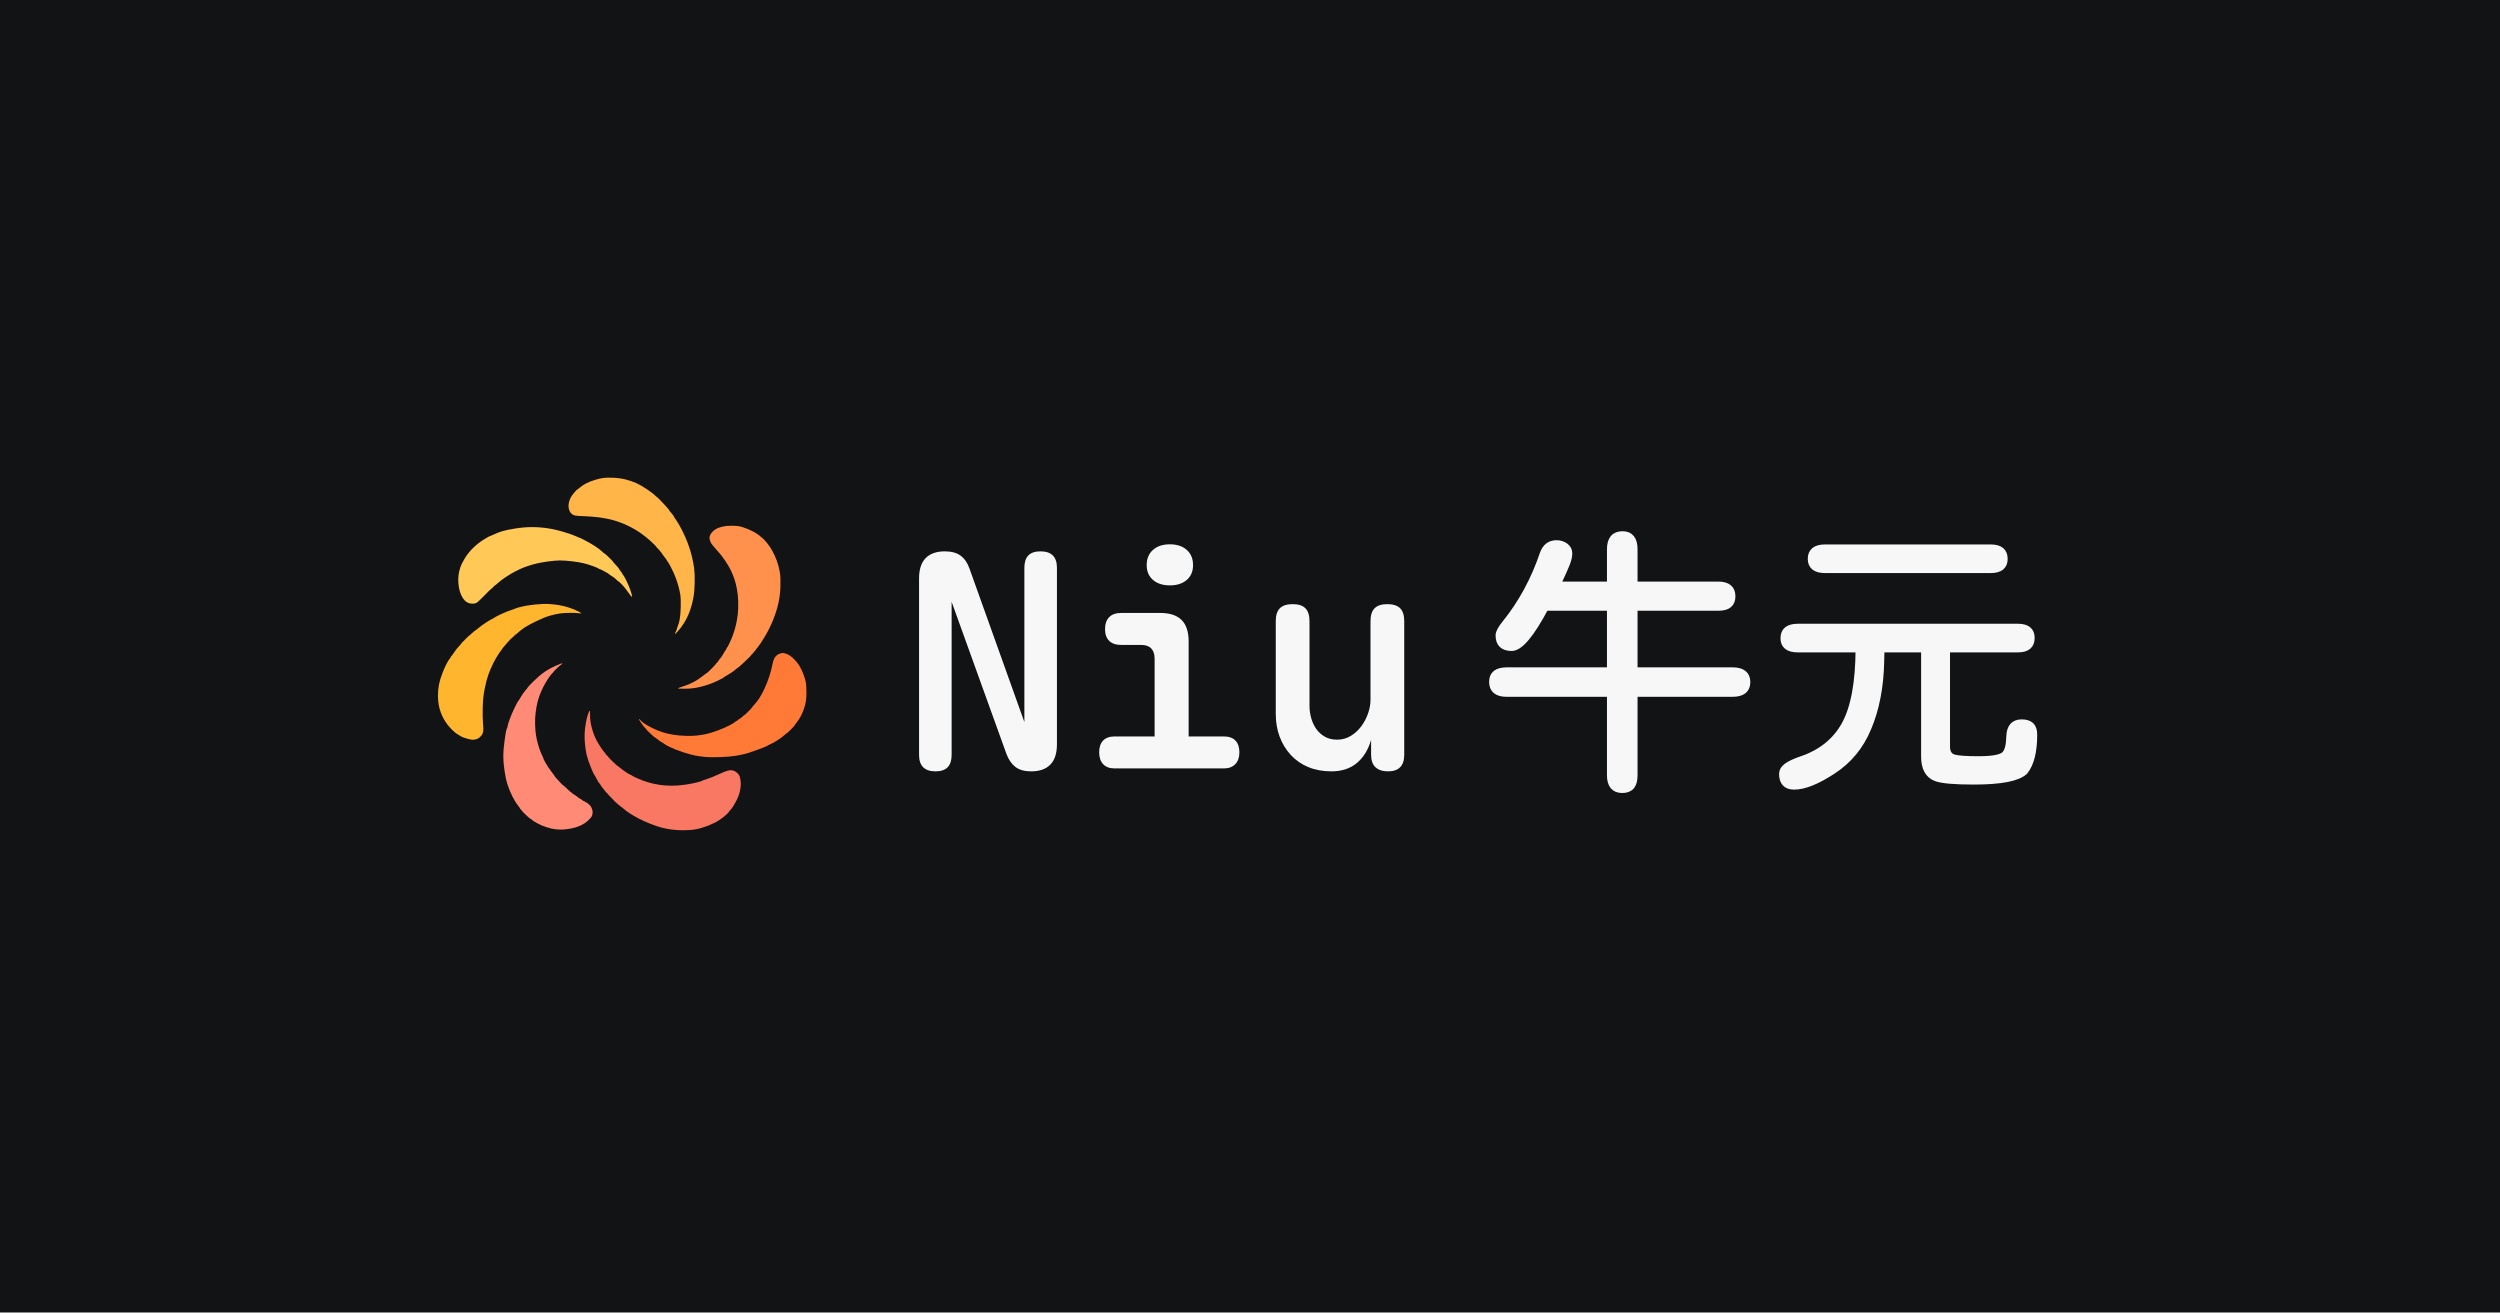
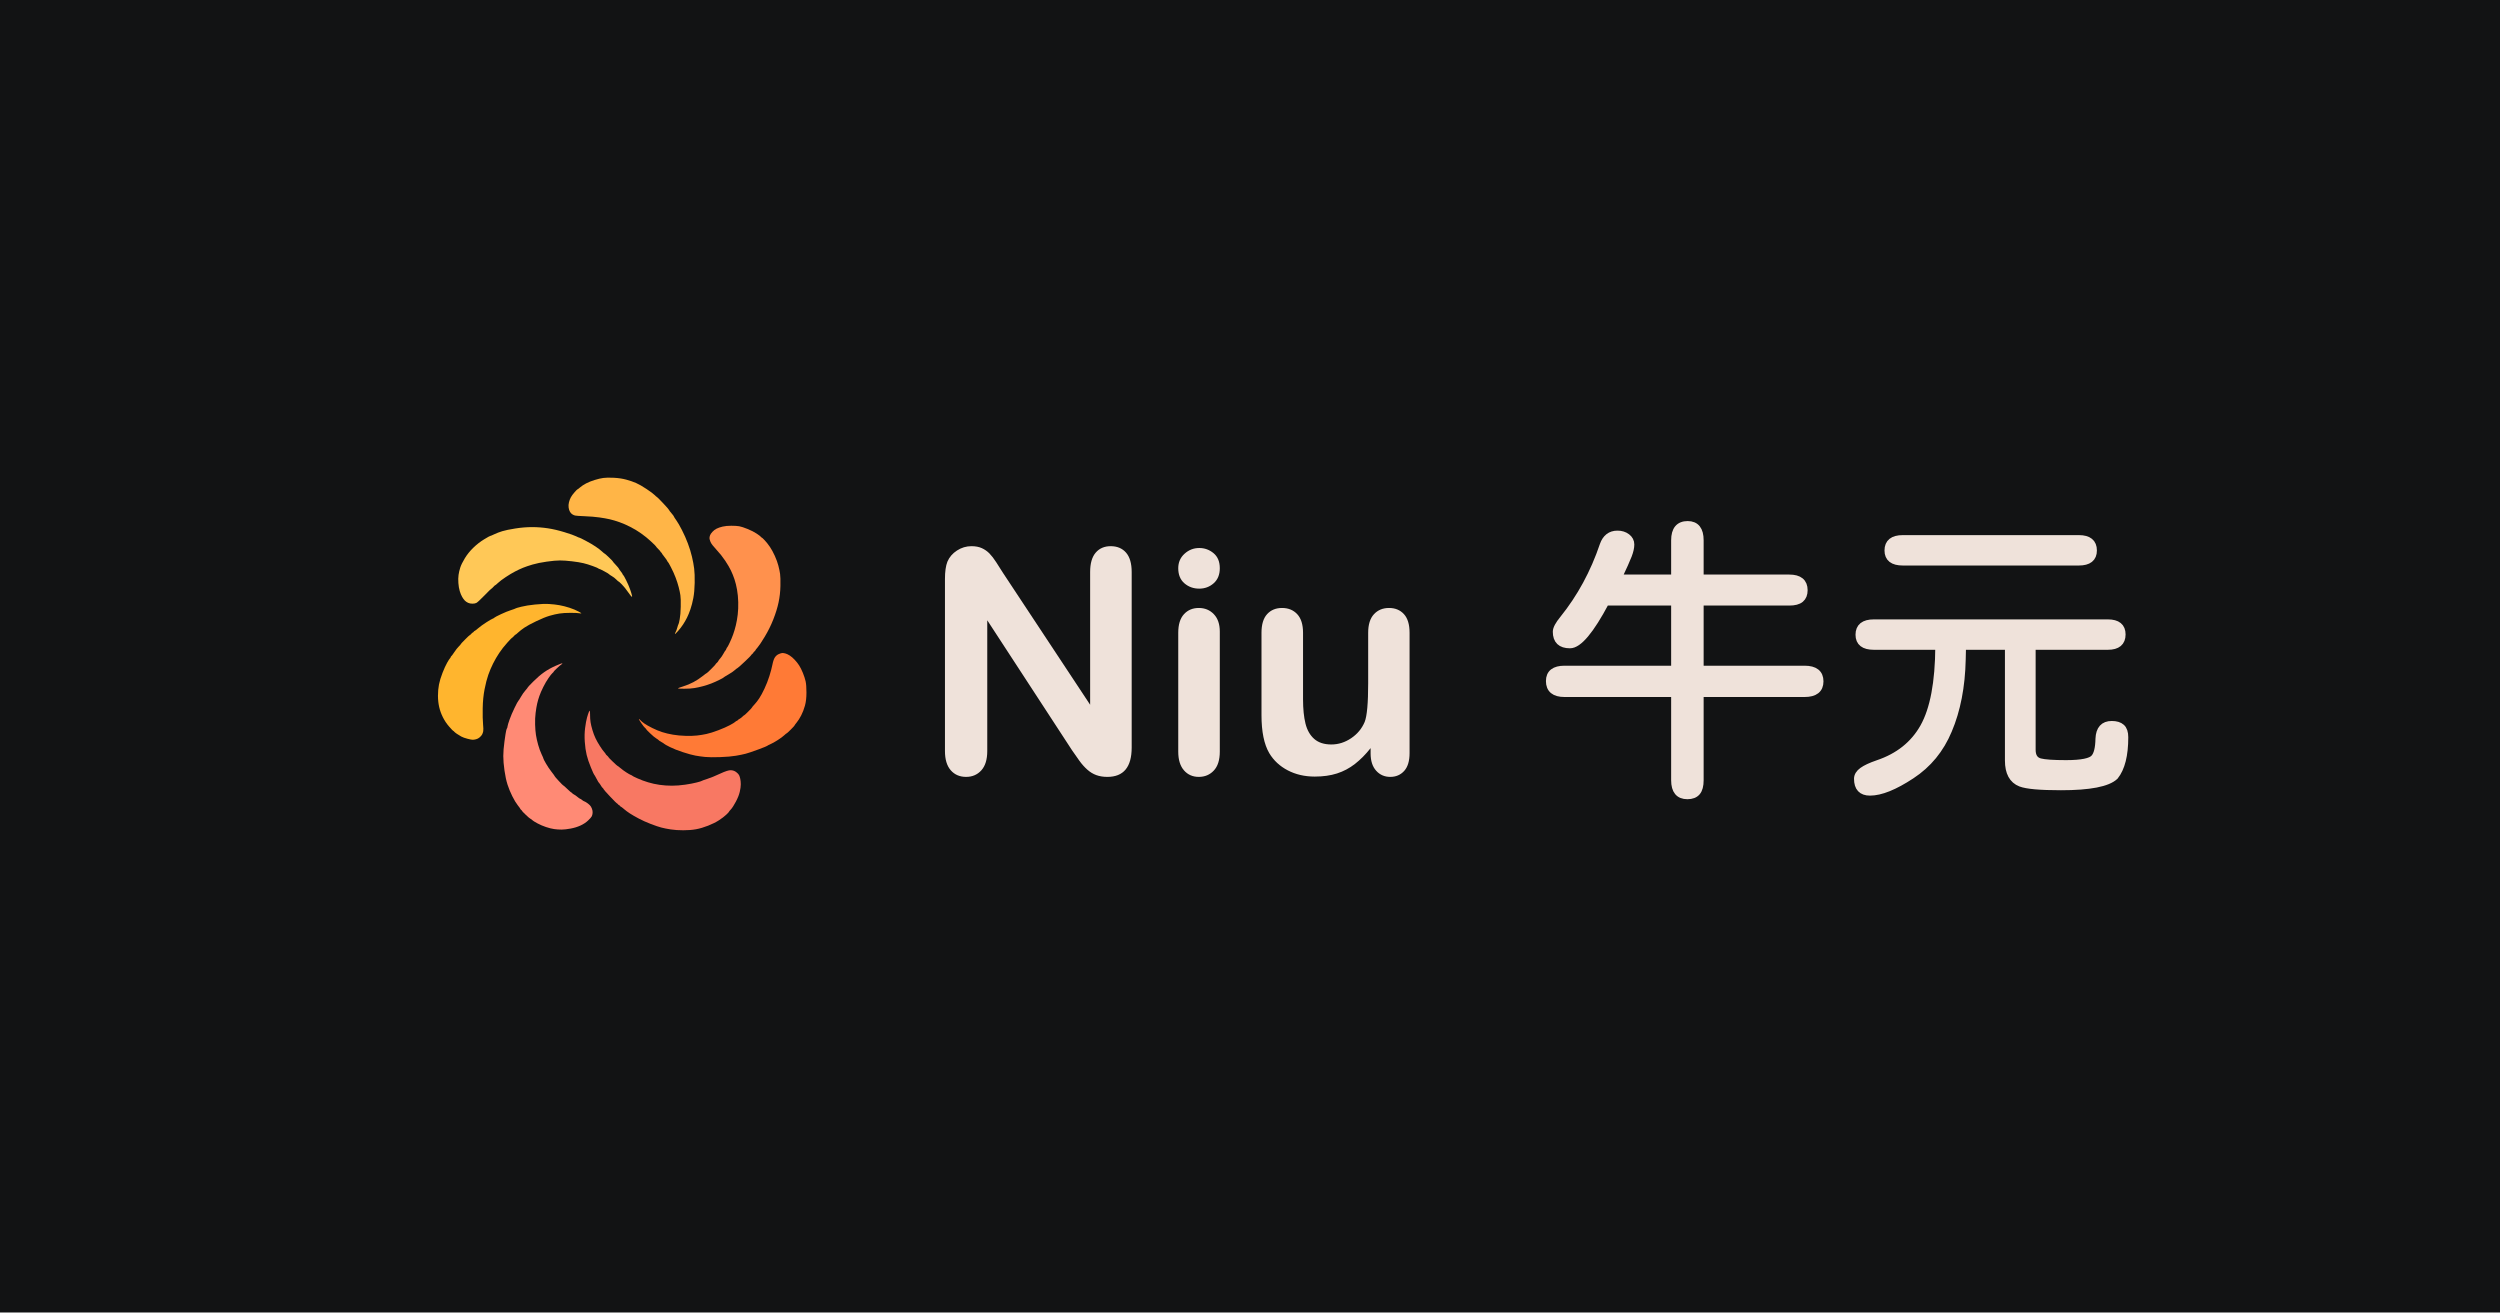
<svg xmlns="http://www.w3.org/2000/svg" width="1200" height="630" viewBox="0 0 1200 630" role="img" aria-label="Niu 牛元">
  <rect width="1200" height="630" fill="#121314" />
  <g transform="translate(195.2 213) scale(1.6)">
    <g transform="translate(0 0) scale(0.1020734)">
      <path fill="#FFC857" d="M 319.5 249.0 Q 345 245 368.5 245.0 Q 392 245 415.0 248.5 Q 438 252 464.0 260.0 Q 490 268 498.0 272.0 Q 506 276 507.5 276.0 Q 509 276 526.0 285.0 Q 543 294 555.0 302.0 Q 567 310 574.0 316.5 Q 581 323 582.0 323.0 Q 583 323 594.5 334.0 Q 606 345 606.0 346.0 Q 606 347 614.5 356.0 Q 623 365 624.0 367.5 Q 625 370 629.5 375.5 Q 634 381 634.5 383.0 Q 635 385 636.5 386.0 Q 638 387 645.0 401.0 Q 652 415 656.5 427.5 Q 661 440 662.5 447.5 Q 664 455 652.5 438.5 Q 641 422 632.5 413.5 Q 624 405 623.0 405.0 Q 622 405 616.0 399.0 Q 610 393 603.0 389.0 Q 596 385 595.0 383.5 Q 594 382 581.0 375.0 Q 568 368 566.5 368.0 Q 565 368 563.5 366.5 Q 562 365 547.0 359.5 Q 532 354 519.5 351.0 Q 507 348 486.0 345.5 Q 465 343 450.5 343.0 Q 436 343 411.5 346.5 Q 387 350 370.0 355.0 Q 353 360 342.0 364.5 Q 331 369 318.5 375.5 Q 306 382 291.0 392.0 Q 276 402 268.5 409.0 Q 261 416 260.0 416.0 Q 259 416 254.5 421.0 Q 250 426 249.0 426.0 Q 248 426 228.5 446.0 Q 209 466 204.5 468.0 Q 200 470 193.0 470.0 Q 186 470 180.5 467.5 Q 175 465 171.0 461.0 Q 167 457 163.0 450.0 Q 159 443 156.0 433.0 Q 153 423 152.0 409.5 Q 151 396 152.5 385.5 Q 154 375 157.5 364.0 Q 161 353 171.0 336.5 Q 181 320 196.0 305.5 Q 211 291 227.5 281.0 Q 244 271 245.5 271.0 Q 247 271 257.5 266.0 Q 268 261 281.0 257.0 Q 294 253 319.5 249.0 Z" />
      <path fill="#FFB547" d="M 578.0 100.5 Q 589 99 609.0 100.0 Q 629 101 645.5 105.5 Q 662 110 674.5 115.5 Q 687 121 705.0 133.0 Q 723 145 728.5 150.5 Q 734 156 735.5 156.5 Q 737 157 753.5 174.5 Q 770 192 771.0 194.5 Q 772 197 778.5 204.5 Q 785 212 785.5 214.0 Q 786 216 792.5 225.0 Q 799 234 809.0 253.5 Q 819 273 826.5 293.0 Q 834 313 838.5 332.0 Q 843 351 845.0 367.0 Q 847 383 846.5 409.0 Q 846 435 842.5 453.5 Q 839 472 834.0 486.5 Q 829 501 824.0 511.0 Q 819 521 812.5 531.0 Q 806 541 797.5 550.5 Q 789 560 788.5 559.0 Q 788 558 790.5 553.5 Q 793 549 795.5 540.0 Q 798 531 799.0 530.0 Q 800 529 802.5 515.5 Q 805 502 805.5 479.0 Q 806 456 804.5 445.5 Q 803 435 799.5 421.5 Q 796 408 790.5 393.5 Q 785 379 777.0 363.5 Q 769 348 767.5 347.0 Q 766 346 765.5 344.0 Q 765 342 757.5 332.5 Q 750 323 750.0 322.0 Q 750 321 748.0 319.5 Q 746 318 746.0 317.0 Q 746 316 739.5 309.5 Q 733 303 733.0 302.0 Q 733 301 718.5 287.5 Q 704 274 689.0 263.5 Q 674 253 657.5 244.5 Q 641 236 625.5 230.5 Q 610 225 597.0 222.0 Q 584 219 566.0 216.5 Q 548 214 523.5 213.0 Q 499 212 495.0 211.0 Q 491 210 487.0 207.5 Q 483 205 480.0 200.0 Q 477 195 476.0 187.5 Q 475 180 477.0 172.0 Q 479 164 482.5 157.5 Q 486 151 493.5 142.5 Q 501 134 502.0 134.0 Q 503 134 510.0 128.0 Q 517 122 527.5 116.5 Q 538 111 552.5 106.5 Q 567 102 578.0 100.5 Z" />
      <path fill="#FF914D" d="M 928.5 243.5 Q 939 241 954.0 241.0 Q 969 241 977.5 242.5 Q 986 244 1002.0 250.5 Q 1018 257 1028.5 264.0 Q 1039 271 1041.0 273.5 Q 1043 276 1044.0 276.0 Q 1045 276 1052.5 284.0 Q 1060 292 1067.5 303.0 Q 1075 314 1082.0 329.5 Q 1089 345 1092.5 358.5 Q 1096 372 1097.5 382.5 Q 1099 393 1098.5 418.0 Q 1098 443 1093.0 466.5 Q 1088 490 1077.5 516.5 Q 1067 543 1052.5 567.0 Q 1038 591 1031.5 598.5 Q 1025 606 1025.0 607.0 Q 1025 608 1022.0 610.5 Q 1019 613 1019.0 614.0 Q 1019 615 1015.5 618.0 Q 1012 621 1012.0 622.0 Q 1012 623 993.5 640.5 Q 975 658 972.0 659.5 Q 969 661 963.5 666.0 Q 958 671 945.0 678.5 Q 932 686 931.5 687.0 Q 931 688 919.0 694.0 Q 907 700 895.5 704.5 Q 884 709 871.0 712.5 Q 858 716 846.0 718.0 Q 834 720 816.0 720.0 Q 798 720 797.5 719.0 Q 797 718 813.0 713.0 Q 829 708 843.0 700.5 Q 857 693 869.0 683.5 Q 881 674 882.0 674.0 Q 883 674 895.5 661.5 Q 908 649 908.0 648.0 Q 908 647 911.5 644.0 Q 915 641 916.0 638.5 Q 917 636 921.5 631.0 Q 926 626 931.0 617.0 Q 936 608 937.0 607.5 Q 938 607 939.5 603.0 Q 941 599 942.0 598.5 Q 943 598 949.0 585.5 Q 955 573 959.5 560.5 Q 964 548 967.5 533.5 Q 971 519 973.0 502.0 Q 975 485 974.5 465.5 Q 974 446 971.0 429.0 Q 968 412 963.5 398.5 Q 959 385 953.0 372.5 Q 947 360 936.0 343.5 Q 925 327 910.5 311.5 Q 896 296 893.0 288.5 Q 890 281 890.0 277.5 Q 890 274 891.5 269.5 Q 893 265 898.5 259.0 Q 904 253 911.0 249.5 Q 918 246 928.5 243.5 Z" />
      <path fill="#FF7A36" d="M 1094.0 618.0 Q 1101 615 1104.5 615.0 Q 1108 615 1113.5 616.5 Q 1119 618 1126.0 622.5 Q 1133 627 1140.5 635.0 Q 1148 643 1153.5 651.5 Q 1159 660 1164.5 673.5 Q 1170 687 1172.5 698.0 Q 1175 709 1175.0 731.5 Q 1175 754 1170.5 770.0 Q 1166 786 1159.5 798.5 Q 1153 811 1146.5 819.0 Q 1140 827 1140.0 828.0 Q 1140 829 1129.0 840.0 Q 1118 851 1117.0 851.0 Q 1116 851 1109.5 857.0 Q 1103 863 1090.5 871.0 Q 1078 879 1069.0 883.0 Q 1060 887 1059.5 888.0 Q 1059 889 1033.5 898.5 Q 1008 908 996.5 911.0 Q 985 914 967.5 917.0 Q 950 920 921.0 921.0 Q 892 922 877.0 920.5 Q 862 919 848.5 916.5 Q 835 914 812.0 906.5 Q 789 899 774.0 891.5 Q 759 884 757.0 882.0 Q 755 880 748.5 876.5 Q 742 873 741.0 871.5 Q 740 870 733.5 866.0 Q 727 862 715.5 851.0 Q 704 840 704.0 839.0 Q 704 838 700.5 835.0 Q 697 832 689.5 821.0 Q 682 810 682.5 809.0 Q 683 808 687.0 812.5 Q 691 817 699.0 822.5 Q 707 828 722.0 835.5 Q 737 843 751.0 847.5 Q 765 852 782.5 855.0 Q 800 858 820.0 858.5 Q 840 859 853.5 857.5 Q 867 856 881.0 853.0 Q 895 850 916.0 842.0 Q 937 834 950.0 827.0 Q 963 820 965.5 817.5 Q 968 815 970.0 814.5 Q 972 814 973.0 812.5 Q 974 811 978.5 808.5 Q 983 806 987.0 802.0 Q 991 798 992.0 798.0 Q 993 798 1004.0 787.0 Q 1015 776 1015.0 775.0 Q 1015 774 1022.0 766.5 Q 1029 759 1036.0 748.5 Q 1043 738 1051.5 720.0 Q 1060 702 1066.0 683.0 Q 1072 664 1075.0 649.0 Q 1078 634 1082.5 627.5 Q 1087 621 1094.0 618.0 Z" />
      <path fill="#F87863" d="M 536.0 787.0 Q 539 780 539.0 794.5 Q 539 809 540.5 818.5 Q 542 828 546.0 841.5 Q 550 855 555.0 865.5 Q 560 876 568.0 888.5 Q 576 901 580.5 906.0 Q 585 911 585.0 912.0 Q 585 913 589.0 916.5 Q 593 920 593.0 921.0 Q 593 922 606.0 934.5 Q 619 947 620.0 947.0 Q 621 947 628.0 953.0 Q 635 959 645.0 965.5 Q 655 972 659.0 973.5 Q 663 975 663.5 976.0 Q 664 977 678.5 983.5 Q 693 990 709.5 995.0 Q 726 1000 743.5 1002.5 Q 761 1005 779.5 1005.0 Q 798 1005 818.5 1002.0 Q 839 999 852.5 995.5 Q 866 992 867.0 991.0 Q 868 990 883.5 985.0 Q 899 980 921.5 969.5 Q 944 959 953.0 959.5 Q 962 960 968.5 965.0 Q 975 970 977.0 974.0 Q 979 978 980.5 985.0 Q 982 992 982.0 1001.0 Q 982 1010 979.0 1023.0 Q 976 1036 967.5 1052.0 Q 959 1068 953.0 1074.5 Q 947 1081 947.0 1082.0 Q 947 1083 939.0 1090.5 Q 931 1098 918.0 1106.5 Q 905 1115 886.0 1122.5 Q 867 1130 850.5 1133.0 Q 834 1136 813.0 1136.0 Q 792 1136 776.0 1133.5 Q 760 1131 748.5 1128.0 Q 737 1125 717.5 1117.5 Q 698 1110 682.0 1101.5 Q 666 1093 656.0 1086.5 Q 646 1080 638.5 1073.5 Q 631 1067 630.0 1067.0 Q 629 1067 627.0 1064.5 Q 625 1062 624.0 1062.0 Q 623 1062 621.0 1059.5 Q 619 1057 618.0 1057.0 Q 617 1057 598.5 1037.5 Q 580 1018 579.0 1015.5 Q 578 1013 576.0 1011.5 Q 574 1010 570.5 1004.0 Q 567 998 565.5 997.0 Q 564 996 558.0 984.5 Q 552 973 551.0 972.5 Q 550 972 541.5 951.5 Q 533 931 529.0 914.5 Q 525 898 523.5 876.0 Q 522 854 524.5 835.0 Q 527 816 530.0 805.0 Q 533 794 536.0 787.0 Z" />
      <path fill="#FF8A75" d="M 437.0 653.0 Q 455 645 457.0 645.5 Q 459 646 455.0 648.5 Q 451 651 441.5 660.0 Q 432 669 432.0 670.0 Q 432 671 428.5 674.0 Q 425 677 417.0 688.5 Q 409 700 401.5 715.0 Q 394 730 390.0 741.5 Q 386 753 383.5 764.0 Q 381 775 379.0 791.0 Q 377 807 377.5 825.0 Q 378 843 380.0 856.0 Q 382 869 386.5 885.0 Q 391 901 396.5 912.5 Q 402 924 402.0 925.5 Q 402 927 409.5 940.0 Q 417 953 426.0 964.5 Q 435 976 435.0 977.0 Q 435 978 447.0 991.0 Q 459 1004 460.0 1004.0 Q 461 1004 472.0 1014.5 Q 483 1025 484.0 1025.0 Q 485 1025 486.5 1027.0 Q 488 1029 492.0 1031.0 Q 496 1033 502.0 1038.0 Q 508 1043 510.0 1043.5 Q 512 1044 515.5 1047.0 Q 519 1050 522.0 1051.0 Q 525 1052 530.0 1055.5 Q 535 1059 538.5 1062.5 Q 542 1066 544.5 1072.5 Q 547 1079 546.5 1085.0 Q 546 1091 544.0 1095.0 Q 542 1099 533.0 1107.5 Q 524 1116 511.0 1122.0 Q 498 1128 482.0 1131.0 Q 466 1134 455.0 1134.0 Q 444 1134 433.5 1132.5 Q 423 1131 409.5 1126.5 Q 396 1122 384.0 1115.5 Q 372 1109 369.0 1106.0 Q 366 1103 363.5 1102.0 Q 361 1101 350.0 1090.5 Q 339 1080 339.0 1079.0 Q 339 1078 336.5 1076.0 Q 334 1074 334.0 1073.0 Q 334 1072 326.5 1062.5 Q 319 1053 310.5 1036.0 Q 302 1019 296.5 1002.0 Q 291 985 287.5 960.5 Q 284 936 284.0 918.0 Q 284 900 287.5 874.5 Q 291 849 292.5 843.0 Q 294 837 295.0 836.0 Q 296 835 296.5 830.5 Q 297 826 302.5 810.5 Q 308 795 317.0 776.5 Q 326 758 328.0 756.0 Q 330 754 336.0 743.5 Q 342 733 349.0 725.0 Q 356 717 356.0 716.0 Q 356 715 372.5 698.5 Q 389 682 404.0 671.5 Q 419 661 437.0 653.0 Z" />
      <path fill="#FFB52E" d="M 377.5 472.5 Q 402 470 418.5 471.0 Q 435 472 449.0 474.5 Q 463 477 478.5 482.0 Q 494 487 506.0 493.5 Q 518 500 510.0 498.5 Q 502 497 482.0 497.0 Q 462 497 449.0 499.0 Q 436 501 420.5 505.5 Q 405 510 381.0 521.5 Q 357 533 346.0 540.5 Q 335 548 328.0 554.5 Q 321 561 320.0 561.0 Q 319 561 315.0 565.5 Q 311 570 310.0 570.0 Q 309 570 295.5 585.0 Q 282 600 272.0 615.0 Q 262 630 254.0 646.0 Q 246 662 240.0 679.0 Q 234 696 229.0 721.5 Q 224 747 223.5 777.5 Q 223 808 224.5 824.0 Q 226 840 225.0 845.0 Q 224 850 222.0 854.0 Q 220 858 215.0 862.5 Q 210 867 204.0 868.5 Q 198 870 194.0 870.0 Q 190 870 178.5 867.0 Q 167 864 160.5 860.5 Q 154 857 147.5 852.5 Q 141 848 139.5 846.0 Q 138 844 137.0 844.0 Q 136 844 125.0 831.5 Q 114 819 106.5 804.0 Q 99 789 95.5 773.5 Q 92 758 92.0 740.5 Q 92 723 95.0 707.5 Q 98 692 105.5 673.0 Q 113 654 119.0 643.5 Q 125 633 127.0 631.0 Q 129 629 129.5 627.0 Q 130 625 131.5 624.0 Q 133 623 140.0 612.5 Q 147 602 153.0 596.0 Q 159 590 159.0 589.0 Q 159 588 172.0 575.0 Q 185 562 186.0 562.0 Q 187 562 190.0 558.5 Q 193 555 194.0 555.0 Q 195 555 197.0 552.5 Q 199 550 200.0 550.0 Q 201 550 210.5 542.0 Q 220 534 234.0 525.0 Q 248 516 252.0 514.5 Q 256 513 258.0 511.0 Q 260 509 277.0 501.0 Q 294 493 306.5 489.0 Q 319 485 320.0 484.0 Q 321 483 337.0 479.0 Q 353 475 377.5 472.5 Z" />
    </g>
-     <g transform="translate(148 27) scale(0.8)" fill="#F7F7F8">
-       <path d="M 7.150 16.720 Q 7.150 11.660 9.625 9.130 Q 12.100 6.600 16.830 6.600 Q 20.570 6.600 22.770 8.250 Q 24.970 9.900 26.070 13.090 L 46.640 70.620 L 46.640 12.760 Q 46.640 9.680 48.125 8.140 Q 49.610 6.600 52.690 6.600 Q 55.770 6.600 57.310 8.140 Q 58.850 9.680 58.850 12.760 L 58.850 78.980 Q 58.850 84.040 56.375 86.570 Q 53.900 89.100 49.170 89.100 Q 45.430 89.100 43.285 87.450 Q 41.140 85.800 39.930 82.610 L 19.360 25.520 L 19.360 82.940 Q 19.360 86.020 17.875 87.560 Q 16.390 89.100 13.310 89.100 Q 10.230 89.100 8.690 87.560 Q 7.150 86.020 7.150 82.940 Z" />
-       <path d="M 121.440 76.010 Q 124.300 76.010 125.785 77.550 Q 127.270 79.090 127.270 81.950 Q 127.270 84.810 125.730 86.405 Q 124.190 88.000 121.440 88.000 L 80.520 88.000 Q 77.660 88.000 76.175 86.405 Q 74.690 84.810 74.690 81.950 Q 74.690 79.090 76.175 77.550 Q 77.660 76.010 80.520 76.010 L 95.480 76.010 L 95.480 46.860 Q 95.480 44.330 94.215 43.010 Q 92.950 41.690 90.420 41.690 L 82.940 41.690 Q 79.970 41.690 78.430 40.150 Q 76.890 38.610 76.890 35.750 Q 76.890 32.890 78.430 31.295 Q 79.970 29.700 82.940 29.700 L 97.570 29.700 Q 102.960 29.700 105.600 32.340 Q 108.240 34.980 108.240 40.370 L 108.240 76.010 Z M 101.200 19.360 Q 97.240 19.360 94.875 17.325 Q 92.510 15.290 92.510 11.770 Q 92.510 8.140 94.875 6.050 Q 97.240 3.960 101.200 3.960 Q 105.160 3.960 107.525 6.050 Q 109.890 8.140 109.890 11.770 Q 109.890 15.290 107.525 17.325 Q 105.160 19.360 101.200 19.360 Z" />
-       <path d="M 176.440 32.780 Q 176.440 29.480 177.980 27.940 Q 179.520 26.400 182.710 26.400 Q 186.010 26.400 187.550 27.940 Q 189.090 29.480 189.090 32.780 L 189.090 82.830 Q 189.090 86.020 187.550 87.560 Q 186.010 89.100 183.040 89.100 Q 179.960 89.100 178.310 87.560 Q 176.660 86.020 176.660 82.830 L 176.660 77.330 Q 175.010 82.940 171.270 86.020 Q 167.530 89.100 161.810 89.100 Q 156.970 89.100 153.120 87.505 Q 149.270 85.910 146.575 82.995 Q 143.880 80.080 142.395 76.175 Q 140.910 72.270 140.910 67.540 L 140.910 32.780 Q 140.910 29.480 142.450 27.940 Q 143.990 26.400 147.290 26.400 Q 150.480 26.400 152.020 27.940 Q 153.560 29.480 153.560 32.780 L 153.560 64.460 Q 153.560 66.880 154.220 69.190 Q 154.880 71.500 156.145 73.260 Q 157.410 75.020 159.335 76.120 Q 161.260 77.220 163.900 77.220 Q 166.760 77.220 169.070 75.790 Q 171.380 74.360 172.975 72.215 Q 174.570 70.070 175.505 67.430 Q 176.440 64.790 176.440 62.260 Z" />
-       <g transform="translate(216 -2)" stroke="#F7F7F8" stroke-width="2.4" stroke-linejoin="round">
+     <g transform="translate(154 24) scale(0.85)" fill="#EFE2DA">
+       <path d="M 29.380 17.478 L 60.049 63.884 L 60.049 17.048 Q 60.049 12.482 62.009 10.200 Q 63.970 7.917 67.300 7.917 Q 70.737 7.917 72.725 10.200 Q 74.712 12.482 74.712 17.048 L 74.712 78.977 Q 74.712 89.343 66.118 89.343 Q 63.970 89.343 62.251 88.725 Q 60.532 88.107 59.028 86.765 Q 57.524 85.422 56.235 83.623 Q 54.946 81.823 53.657 79.943 L 23.740 34.074 L 23.740 80.212 Q 23.740 84.724 21.646 87.033 Q 19.551 89.343 16.274 89.343 Q 12.891 89.343 10.850 87.006 Q 8.809 84.670 8.809 80.212 L 8.809 19.465 Q 8.809 15.598 9.668 13.396 Q 10.688 10.979 13.052 9.448 Q 15.415 7.917 18.154 7.917 Q 20.303 7.917 21.833 8.615 Q 23.364 9.313 24.519 10.495 Q 25.674 11.677 26.882 13.557 Q 28.091 15.437 29.380 17.478 Z" />
+       <path d="M 105.811 38.049 L 105.811 80.427 Q 105.811 84.831 103.716 87.087 Q 101.621 89.343 98.398 89.343 Q 95.176 89.343 93.162 87.033 Q 91.147 84.724 91.147 80.427 L 91.147 38.479 Q 91.147 34.128 93.162 31.926 Q 95.176 29.724 98.398 29.724 Q 101.621 29.724 103.716 31.926 Q 105.811 34.128 105.811 38.049 Z M 98.560 22.902 Q 95.498 22.902 93.323 21.022 Q 91.147 19.143 91.147 15.705 Q 91.147 12.590 93.376 10.576 Q 95.605 8.562 98.560 8.562 Q 101.406 8.562 103.608 10.388 Q 105.811 12.214 105.811 15.705 Q 105.811 19.089 103.662 20.996 Q 101.514 22.902 98.560 22.902 Z" />
+       <path d="M 159.038 81.071 L 159.038 79.191 Q 156.406 82.521 153.506 84.777 Q 150.605 87.033 147.168 88.134 Q 143.730 89.235 139.326 89.235 Q 134.009 89.235 129.792 87.033 Q 125.576 84.831 123.267 80.964 Q 120.527 76.291 120.527 67.536 L 120.527 38.479 Q 120.527 34.074 122.515 31.899 Q 124.502 29.724 127.778 29.724 Q 131.108 29.724 133.149 31.926 Q 135.190 34.128 135.190 38.479 L 135.190 61.950 Q 135.190 67.053 136.050 70.517 Q 136.909 73.981 139.138 75.942 Q 141.367 77.902 145.181 77.902 Q 148.887 77.902 152.163 75.700 Q 155.439 73.498 156.943 69.953 Q 158.179 66.838 158.179 56.311 L 158.179 38.479 Q 158.179 34.128 160.220 31.926 Q 162.261 29.724 165.537 29.724 Q 168.813 29.724 170.801 31.899 Q 172.788 34.074 172.788 38.479 L 172.788 80.964 Q 172.788 85.153 170.881 87.248 Q 168.975 89.343 165.967 89.343 Q 162.959 89.343 160.999 87.167 Q 159.038 84.992 159.038 81.071 Z" />
+       <g transform="translate(216 -2)" stroke="#EFE2DA" stroke-width="2.4" stroke-linejoin="round">
        <path d="M 54.844 98.020 Q 50.309 98.020 50.309 92.535 L 50.309 61.949 L 11.496 61.949 Q 6.117 61.949 6.117 57.520 Q 6.117 53.301 11.496 53.301 L 50.309 53.301 L 50.309 29.676 L 26.051 29.676 Q 18.035 44.758 13.395 44.758 Q 8.543 44.758 8.543 40.117 Q 8.543 38.535 10.969 35.582 Q 20.145 24.191 25.102 9.531 Q 26.473 5.629 30.164 5.629 Q 32.168 5.629 33.539 6.684 Q 34.910 7.738 34.910 9.320 Q 34.910 10.902 34.066 13.117 Q 33.223 15.332 30.480 21.133 L 50.309 21.133 L 50.309 7.844 Q 50.309 2.254 54.949 2.254 Q 59.379 2.254 59.379 7.844 L 59.379 21.133 L 90.809 21.133 Q 96.082 21.133 96.082 25.457 Q 96.082 27.566 94.816 28.621 Q 93.551 29.676 90.809 29.676 L 59.379 29.676 L 59.379 53.301 L 96.188 53.301 Q 101.672 53.301 101.672 57.625 Q 101.672 61.949 96.188 61.949 L 59.379 61.949 L 59.379 92.535 Q 59.379 95.383 58.271 96.701 Q 57.164 98.020 54.844 98.020 Z" />
        <path d="M 119.285 96.754 Q 114.855 96.754 114.855 92.008 Q 114.855 90.426 116.596 89.160 Q 118.336 87.895 122.027 86.629 Q 132.996 82.938 138.164 73.762 Q 143.438 64.375 143.543 45.285 L 120.656 45.285 Q 115.383 45.285 115.383 41.172 Q 115.383 36.953 120.656 36.953 L 203.238 36.953 Q 208.301 36.953 208.301 41.066 Q 208.301 45.285 203.238 45.285 L 176.555 45.285 L 176.555 81.777 Q 176.555 85.258 179.297 85.996 Q 181.723 86.629 188.473 86.629 Q 196.699 86.629 198.387 84.625 Q 199.969 82.938 200.074 77.875 Q 200.285 72.812 204.609 72.812 Q 206.930 72.812 208.090 73.867 Q 209.250 74.922 209.250 77.348 Q 209.250 86.840 205.770 91.164 Q 201.867 94.855 186.680 94.855 Q 175.711 94.855 172.441 93.590 Q 168.117 91.902 168.117 85.574 L 168.117 45.285 L 151.980 45.285 L 151.875 49.926 Q 151.559 64.270 147.023 74.922 Q 142.805 85.047 133.945 90.848 Q 124.980 96.754 119.285 96.754 Z M 130.887 15.543 Q 125.613 15.543 125.613 11.430 Q 125.613 7.211 130.887 7.211 L 193.008 7.211 Q 198.176 7.211 198.176 11.430 Q 198.176 15.543 193.008 15.543 L 130.887 15.543 Z" />
      </g>
    </g>
  </g>
</svg>
